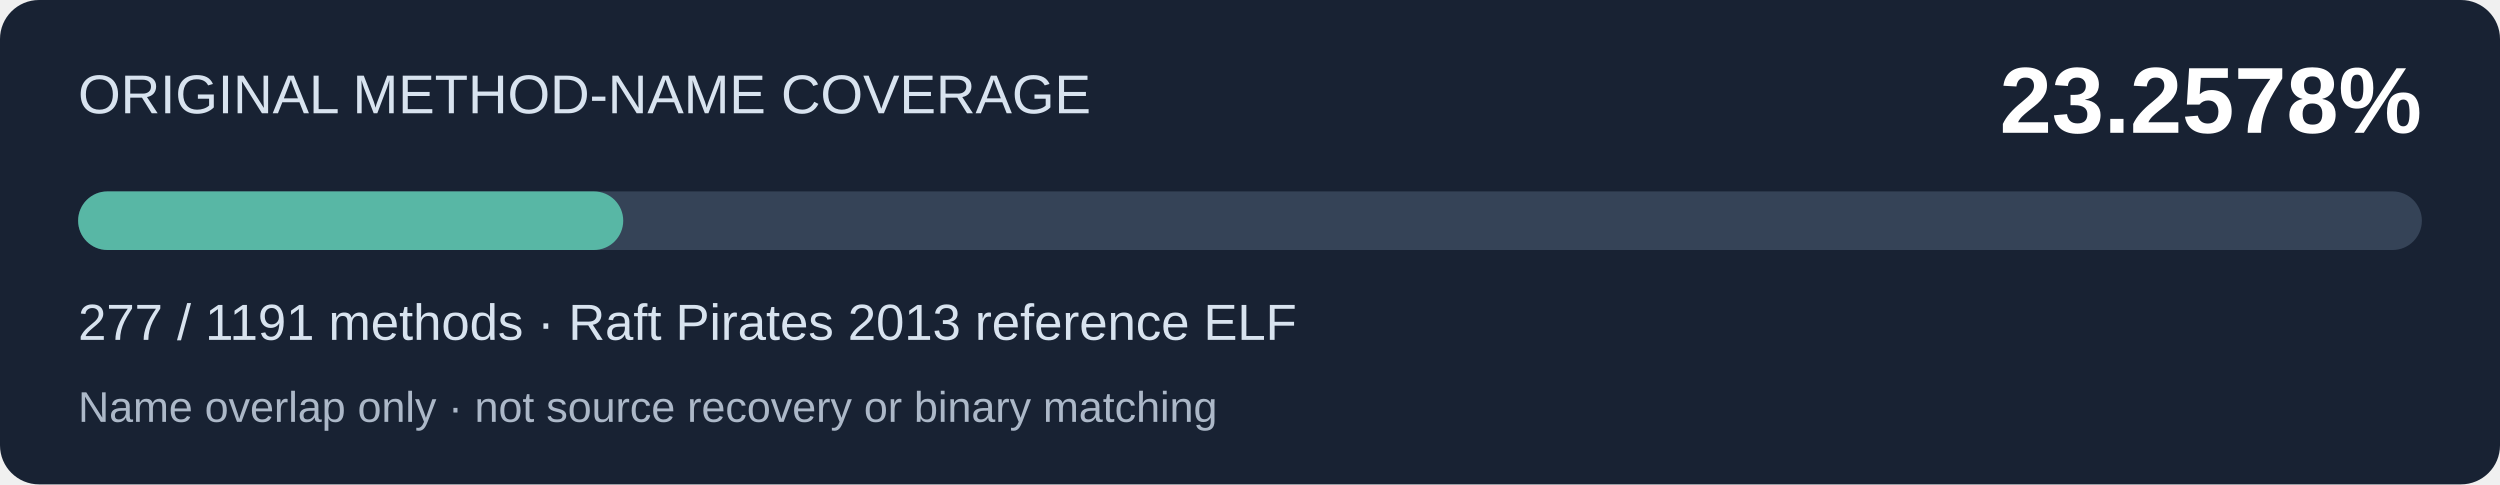
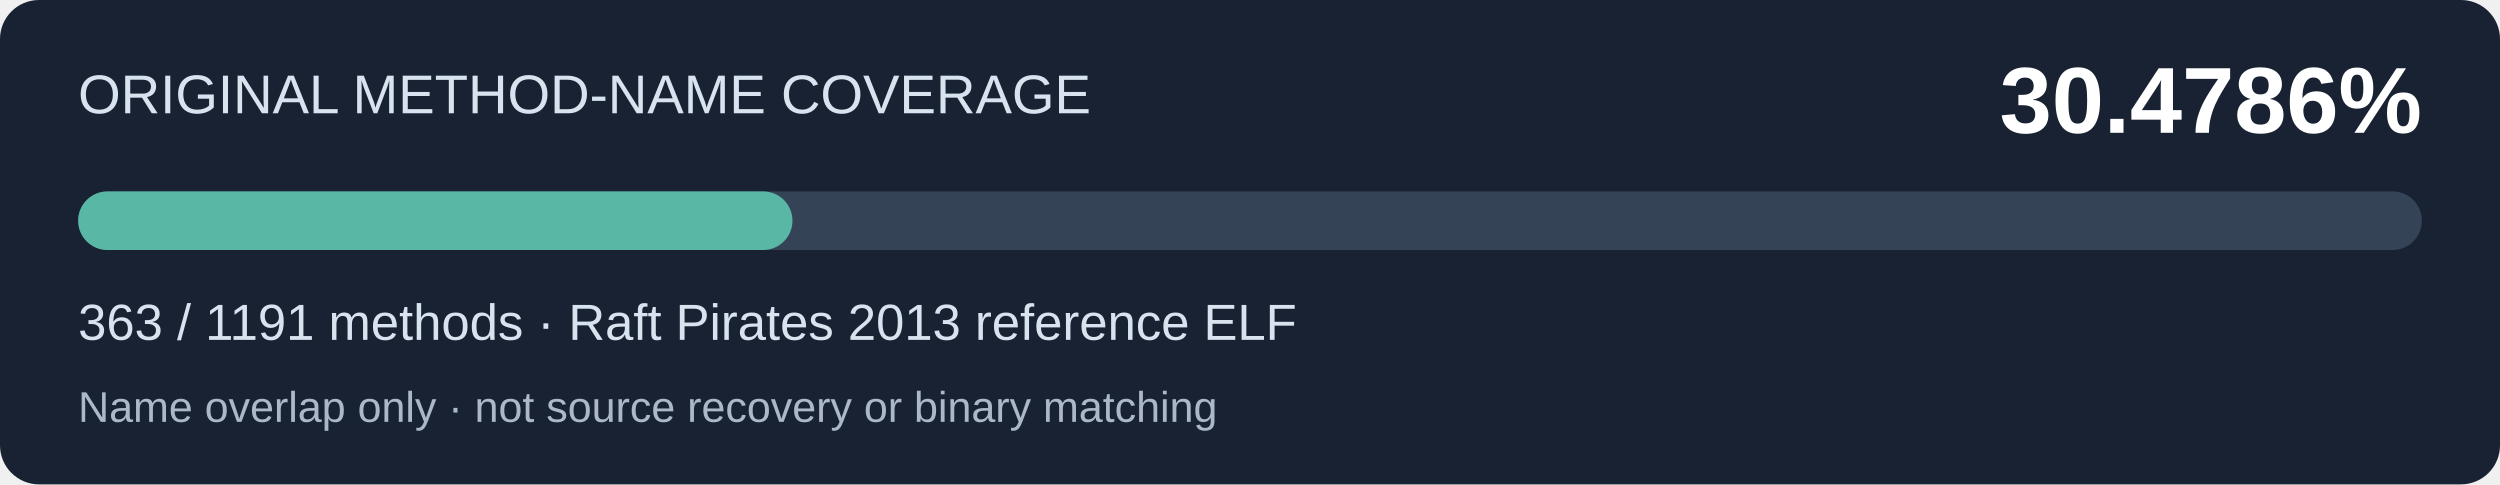
<svg xmlns="http://www.w3.org/2000/svg" width="640" height="124" viewBox="0 0 640 124" role="img" aria-labelledby="title description">
  <rect width="640" height="124" rx="10" fill="#182233" />
  <text x="20" y="29" fill="#d8e3ef" font-family="Verdana,Arial,sans-serif" font-size="14">ORIGINAL METHOD-NAME COVERAGE</text>
-   <text x="620" y="34" text-anchor="end" fill="#ffffff" font-family="Verdana,Arial,sans-serif" font-size="24" font-weight="bold">23.2578%</text>
+   <text x="620" y="34" text-anchor="end" fill="#ffffff" font-family="Verdana,Arial,sans-serif" font-size="24" font-weight="bold">30.4786%</text>
  <rect x="20" y="49" width="600" height="15" rx="7.5" fill="#354357" />
-   <rect x="20" y="49" width="139.547" height="15" rx="7.5" fill="#58b7a5" />
-   <text x="20" y="87" fill="#d8e3ef" font-family="Verdana,Arial,sans-serif" font-size="13">277 / 1191 methods · Raft Pirates 2013 reference ELF</text>
+   <rect x="20" y="49" width="182.871" height="15" rx="7.5" fill="#58b7a5" />
+   <text x="20" y="87" fill="#d8e3ef" font-family="Verdana,Arial,sans-serif" font-size="13">363 / 1191 methods · Raft Pirates 2013 reference ELF</text>
  <text x="20" y="108" fill="#acb8c8" font-family="Verdana,Arial,sans-serif" font-size="11">Name overlap only · not source recovery or binary matching</text>
</svg>
